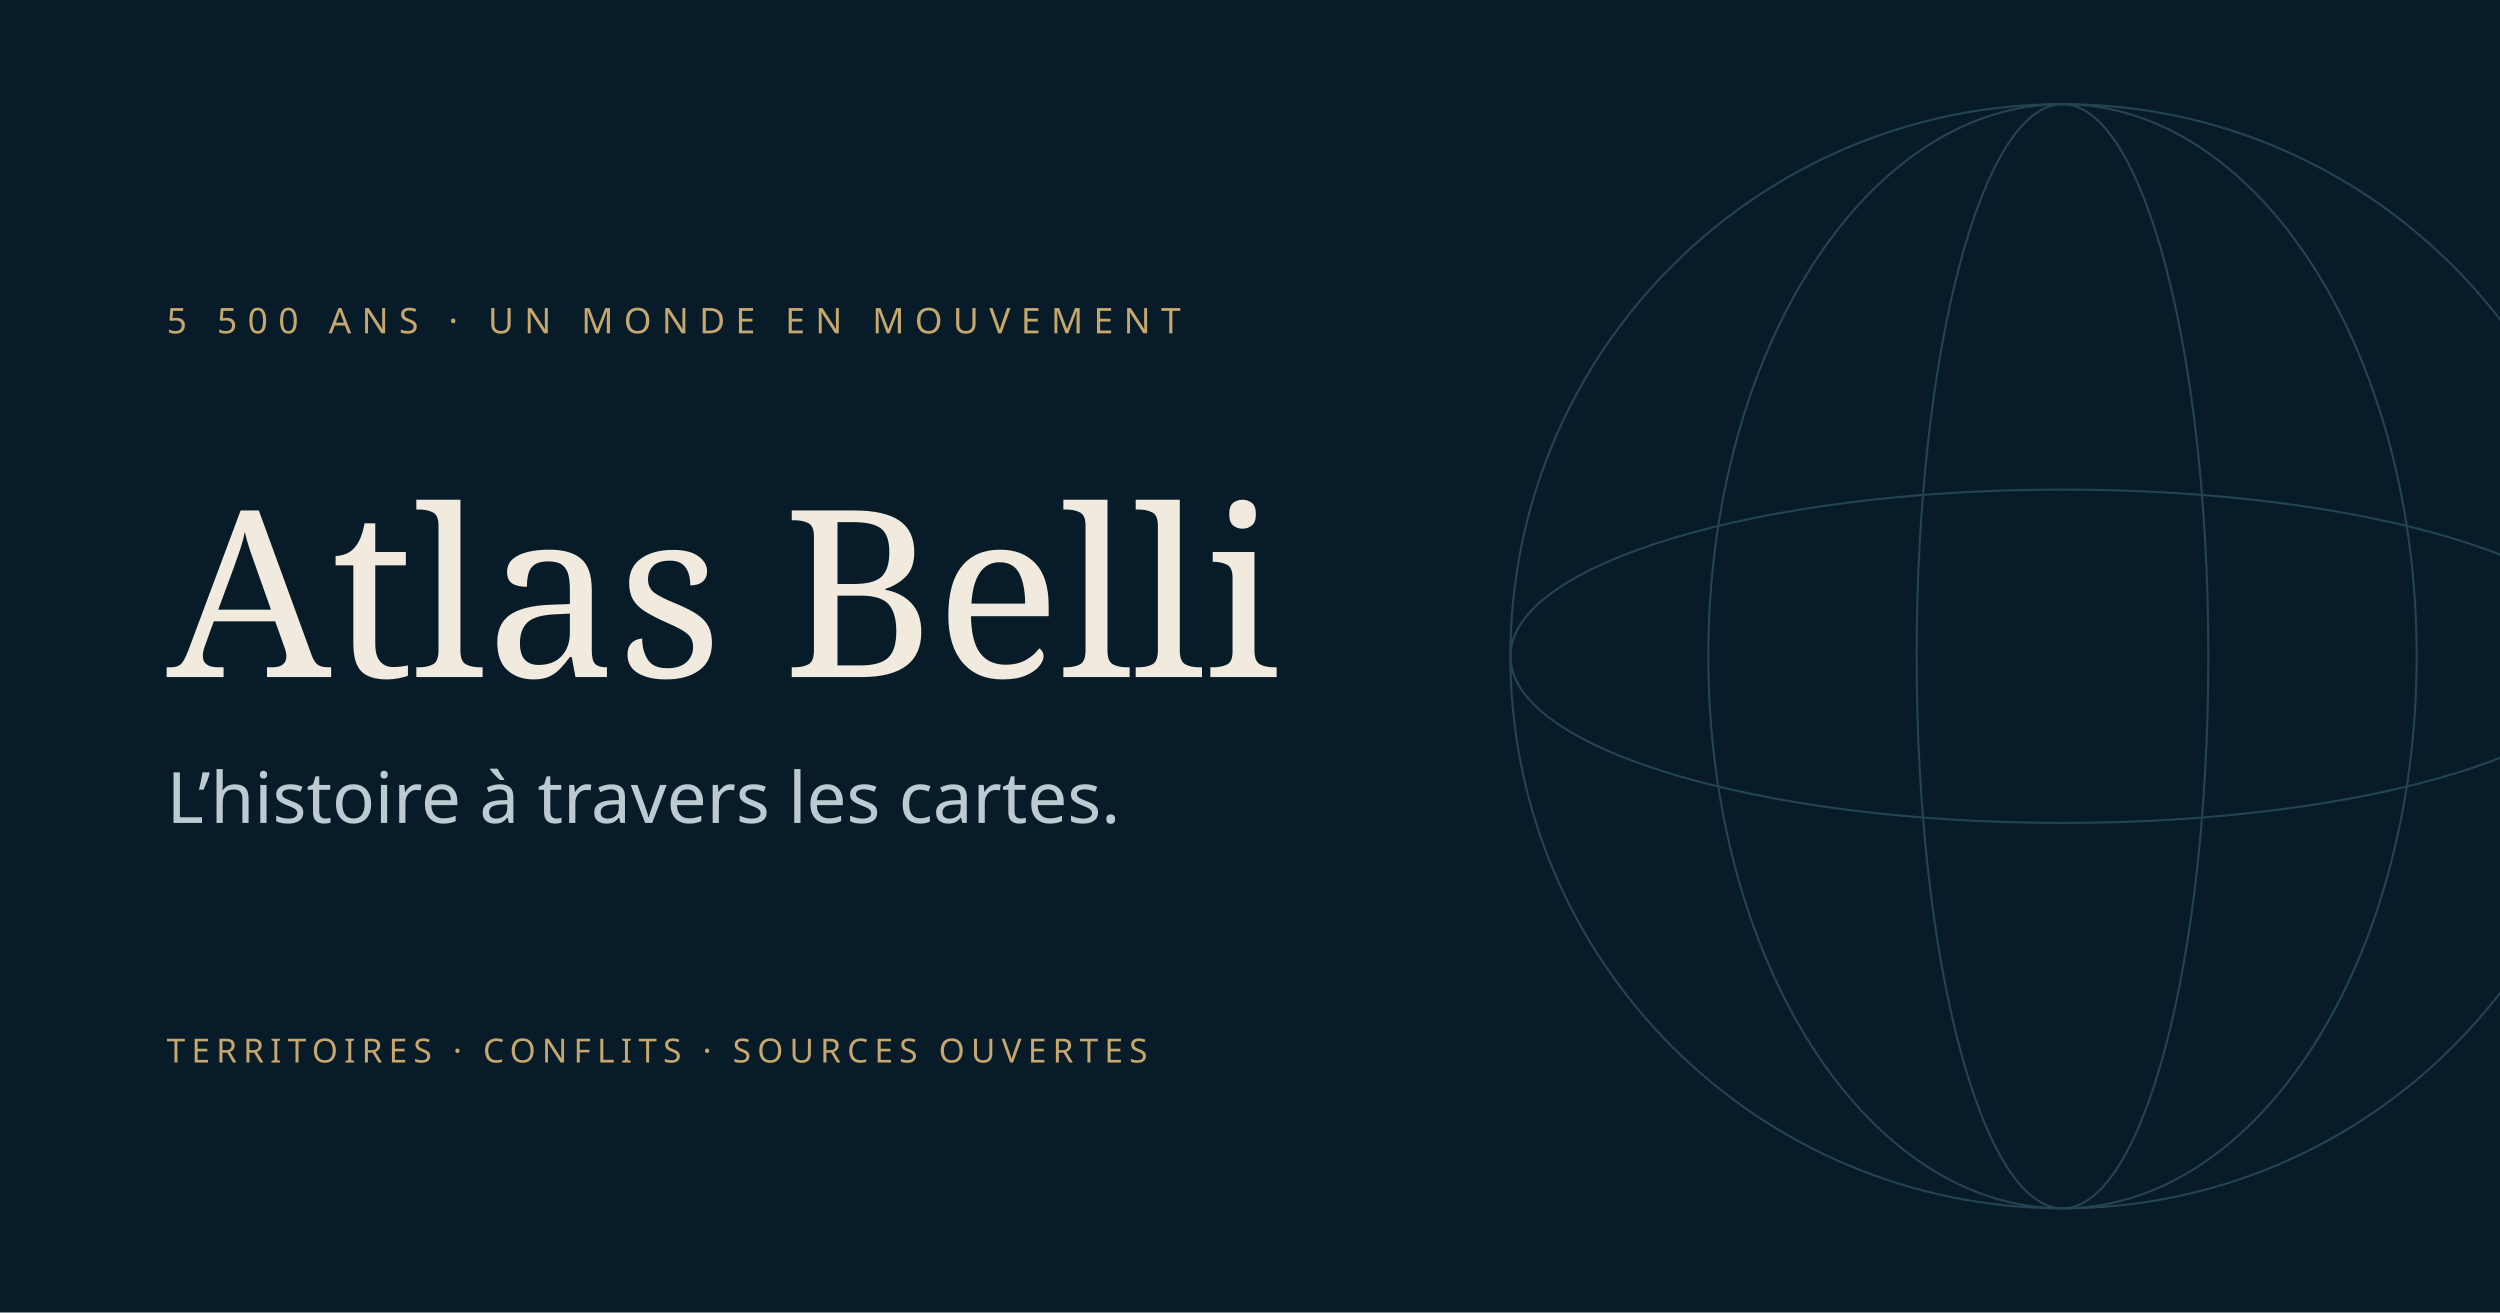
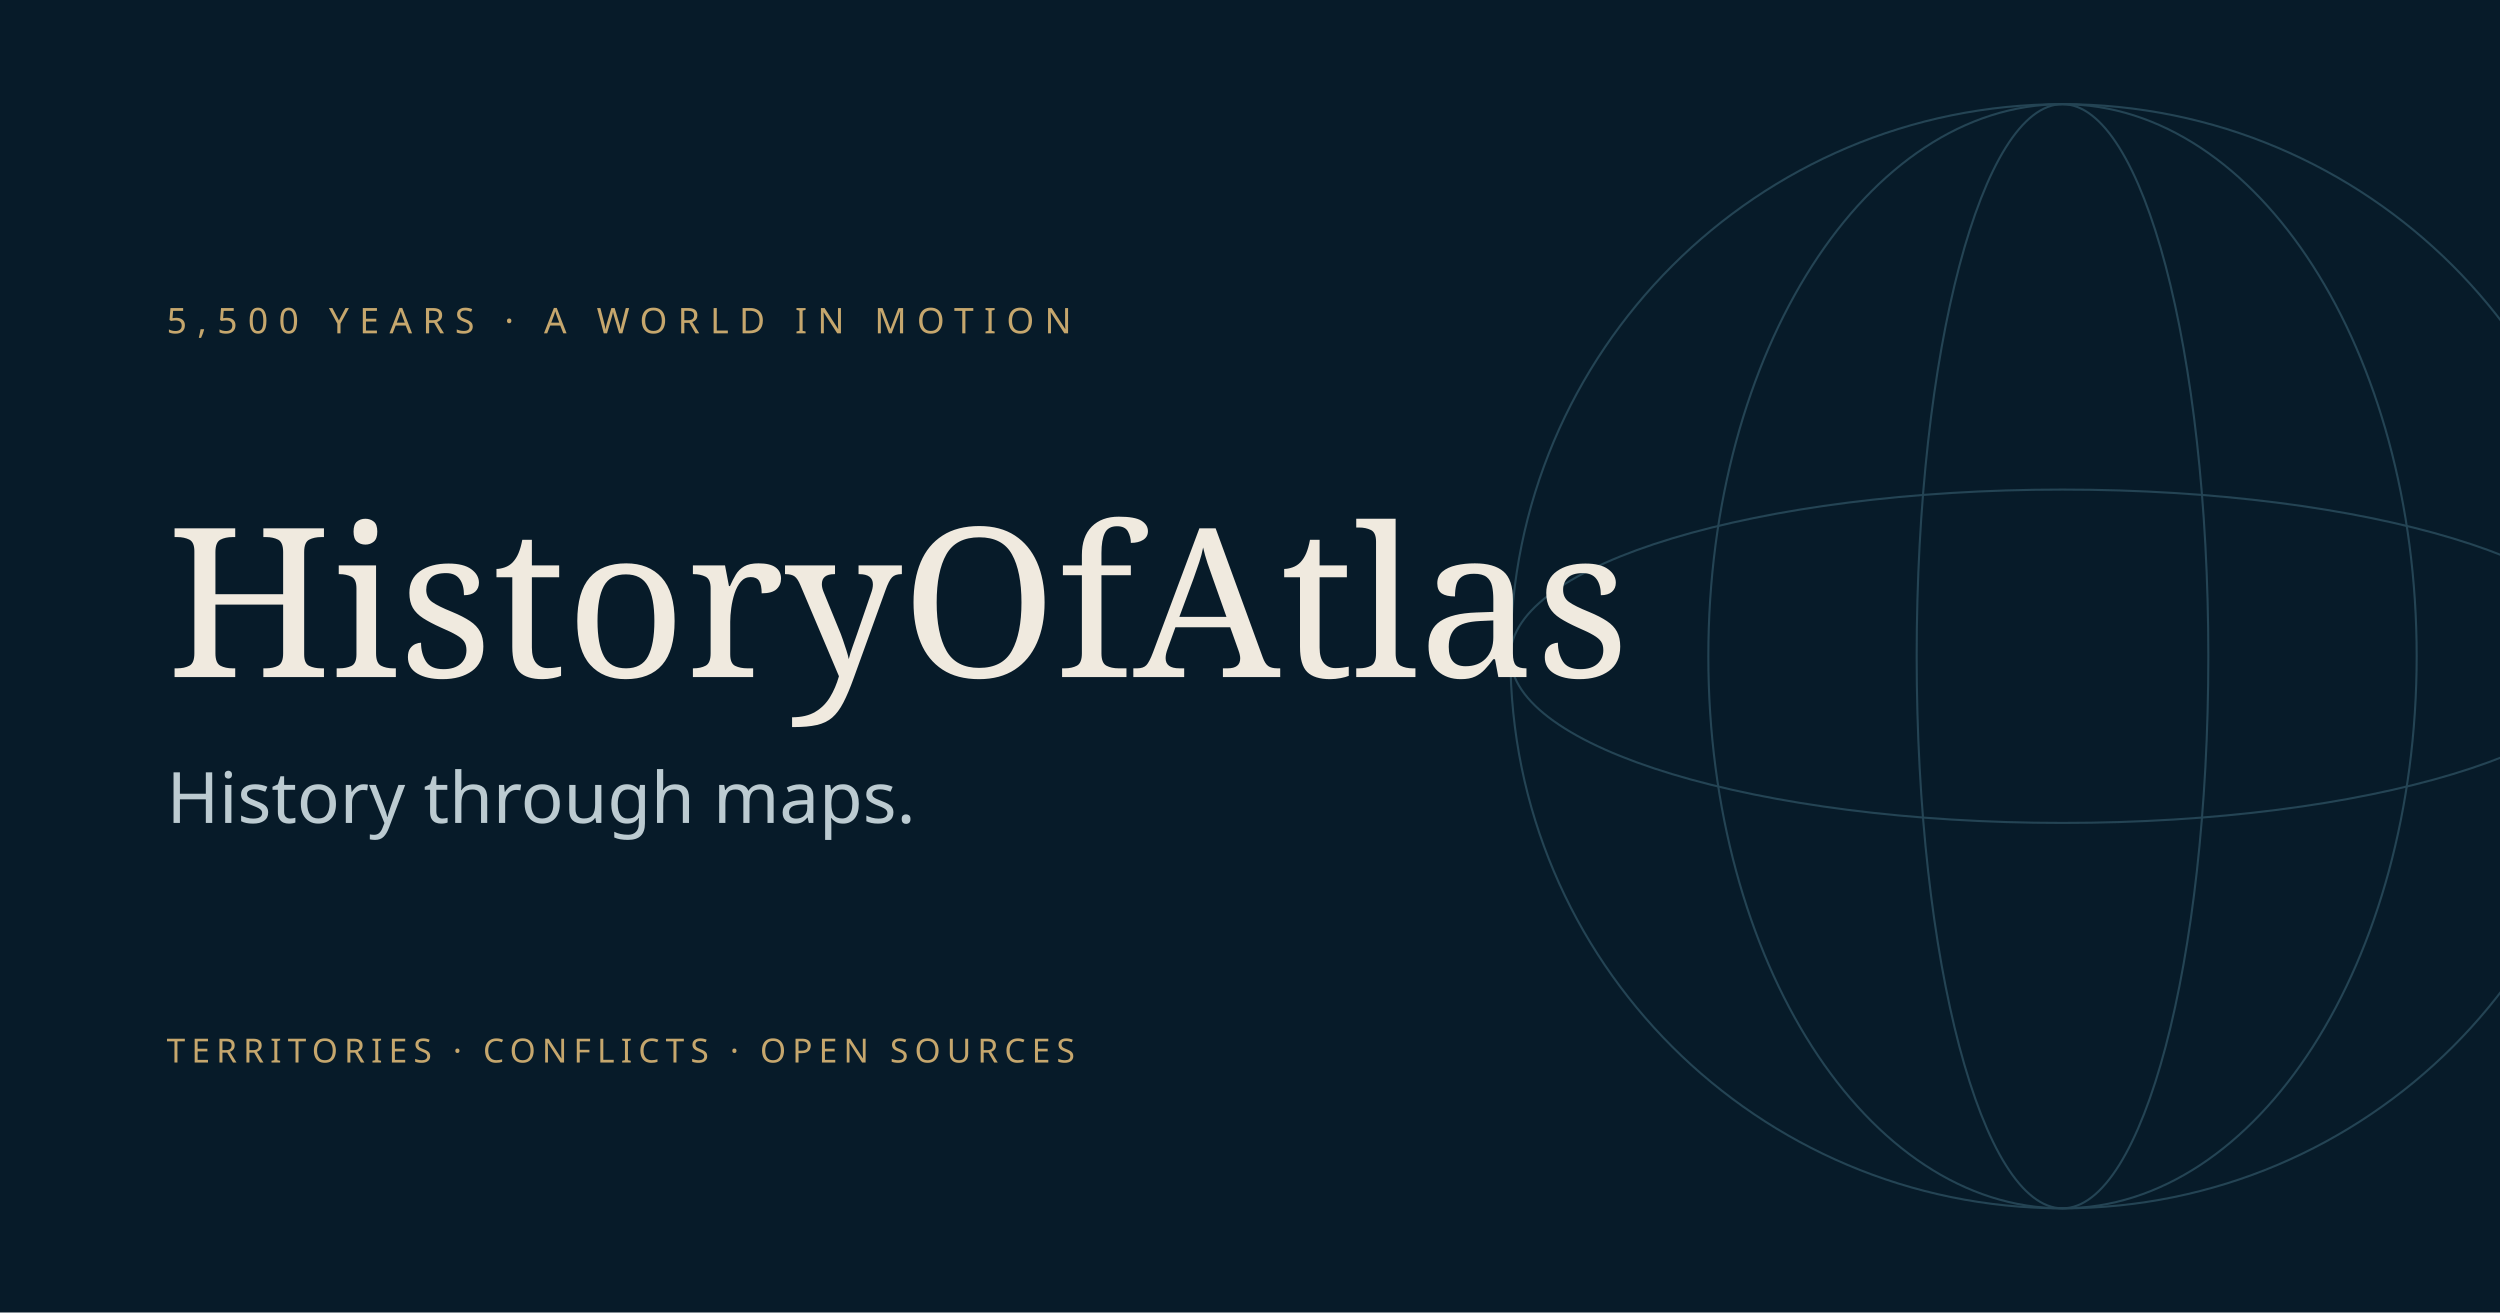
<svg xmlns="http://www.w3.org/2000/svg" width="1200" height="630" viewBox="0 0 1200 630" role="img" aria-labelledby="title description">
  <rect width="1200" height="630" fill="#071b29" />
  <g fill="none" stroke="#244454">
    <circle cx="990" cy="315" r="265" />
    <ellipse cx="990" cy="315" rx="170" ry="265" />
    <ellipse cx="990" cy="315" rx="70" ry="265" />
    <ellipse cx="990" cy="315" rx="265" ry="80" />
  </g>
-   <text x="80" y="160" fill="#c6a76d" font-family="sans-serif" font-size="17" letter-spacing="5">5 500 ANS · UN MONDE EN MOUVEMENT</text>
-   <text x="80" y="325" fill="#f0eadf" font-family="Georgia,serif" font-size="112">Atlas Belli</text>
-   <text x="80" y="395" fill="#bccbd1" font-family="sans-serif" font-size="34">L’histoire à travers les cartes.</text>
-   <text x="80" y="510" fill="#c6a76d" font-family="sans-serif" font-size="16" letter-spacing="3">TERRITOIRES · CONFLITS · SOURCES OUVERTES</text>
+   <text x="80" y="160" fill="#c6a76d" font-family="sans-serif" font-size="17" letter-spacing="5">5,500 YEARS · A WORLD IN MOTION</text>
+   <text x="80" y="325" fill="#f0eadf" font-family="Georgia,serif" font-size="100">HistoryOfAtlas</text>
+   <text x="80" y="395" fill="#bccbd1" font-family="sans-serif" font-size="34">History through maps.</text>
+   <text x="80" y="510" fill="#c6a76d" font-family="sans-serif" font-size="16" letter-spacing="3">TERRITORIES · CONFLICTS · OPEN SOURCES</text>
</svg>
